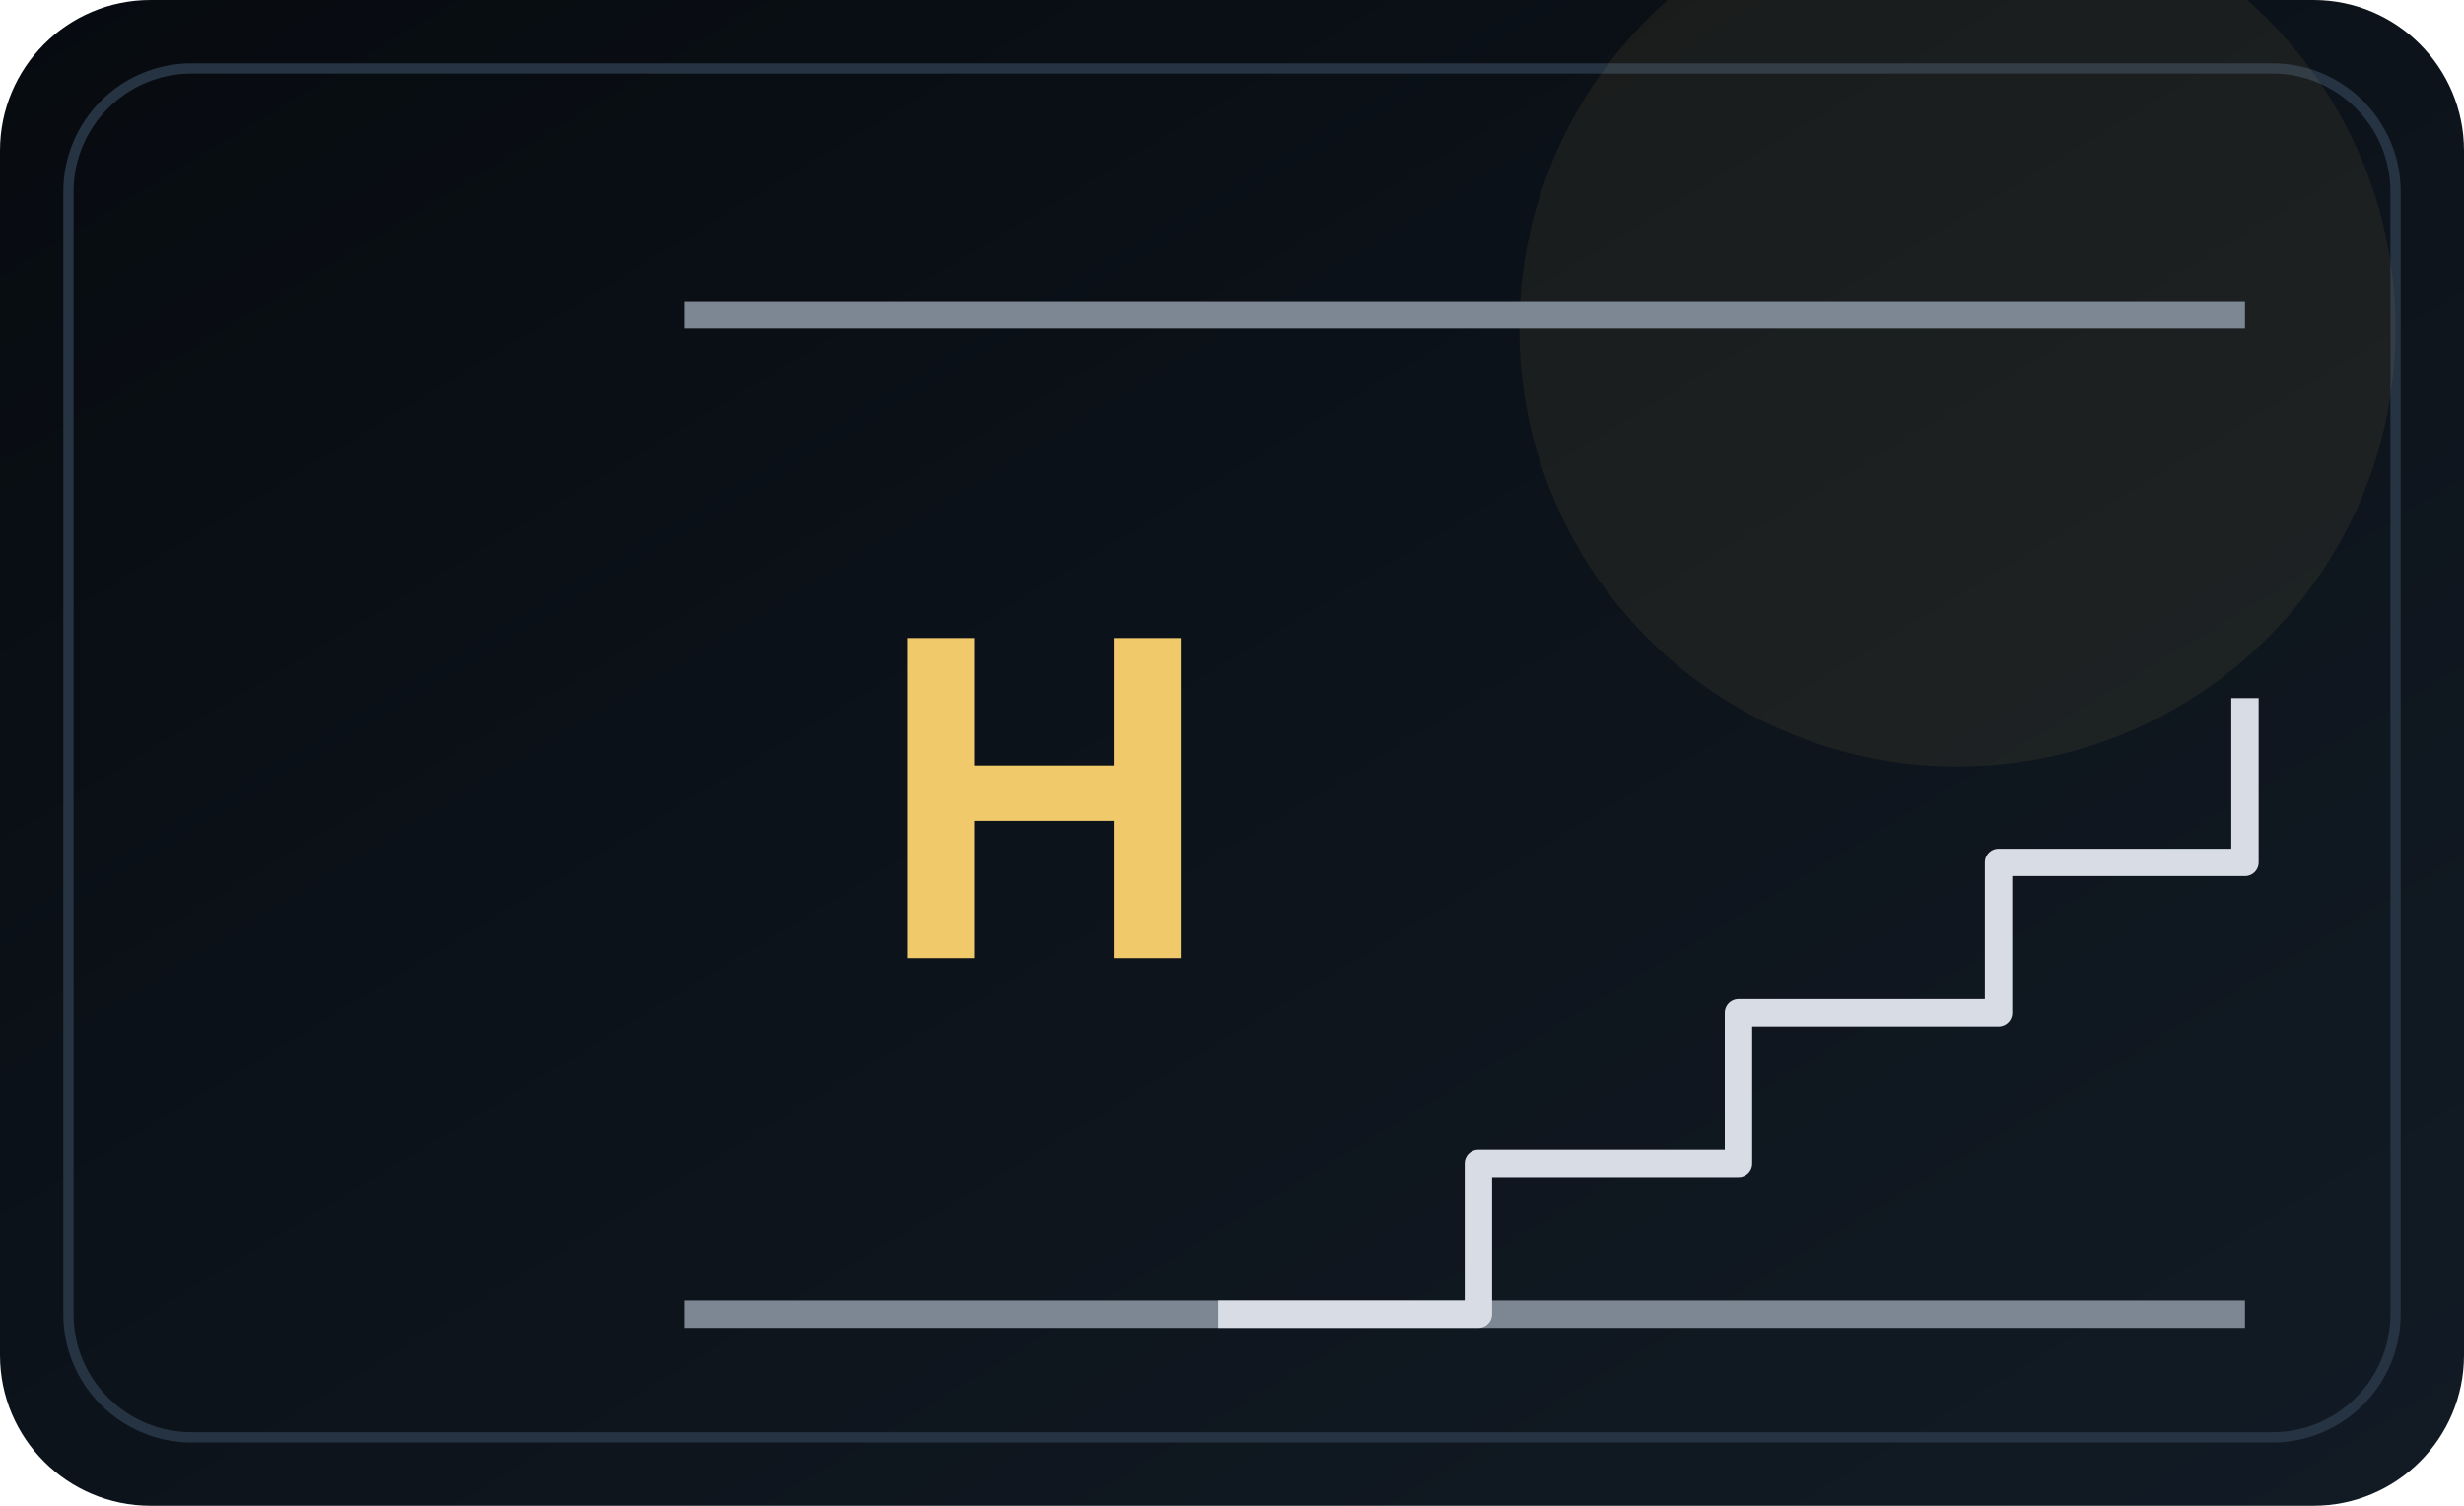
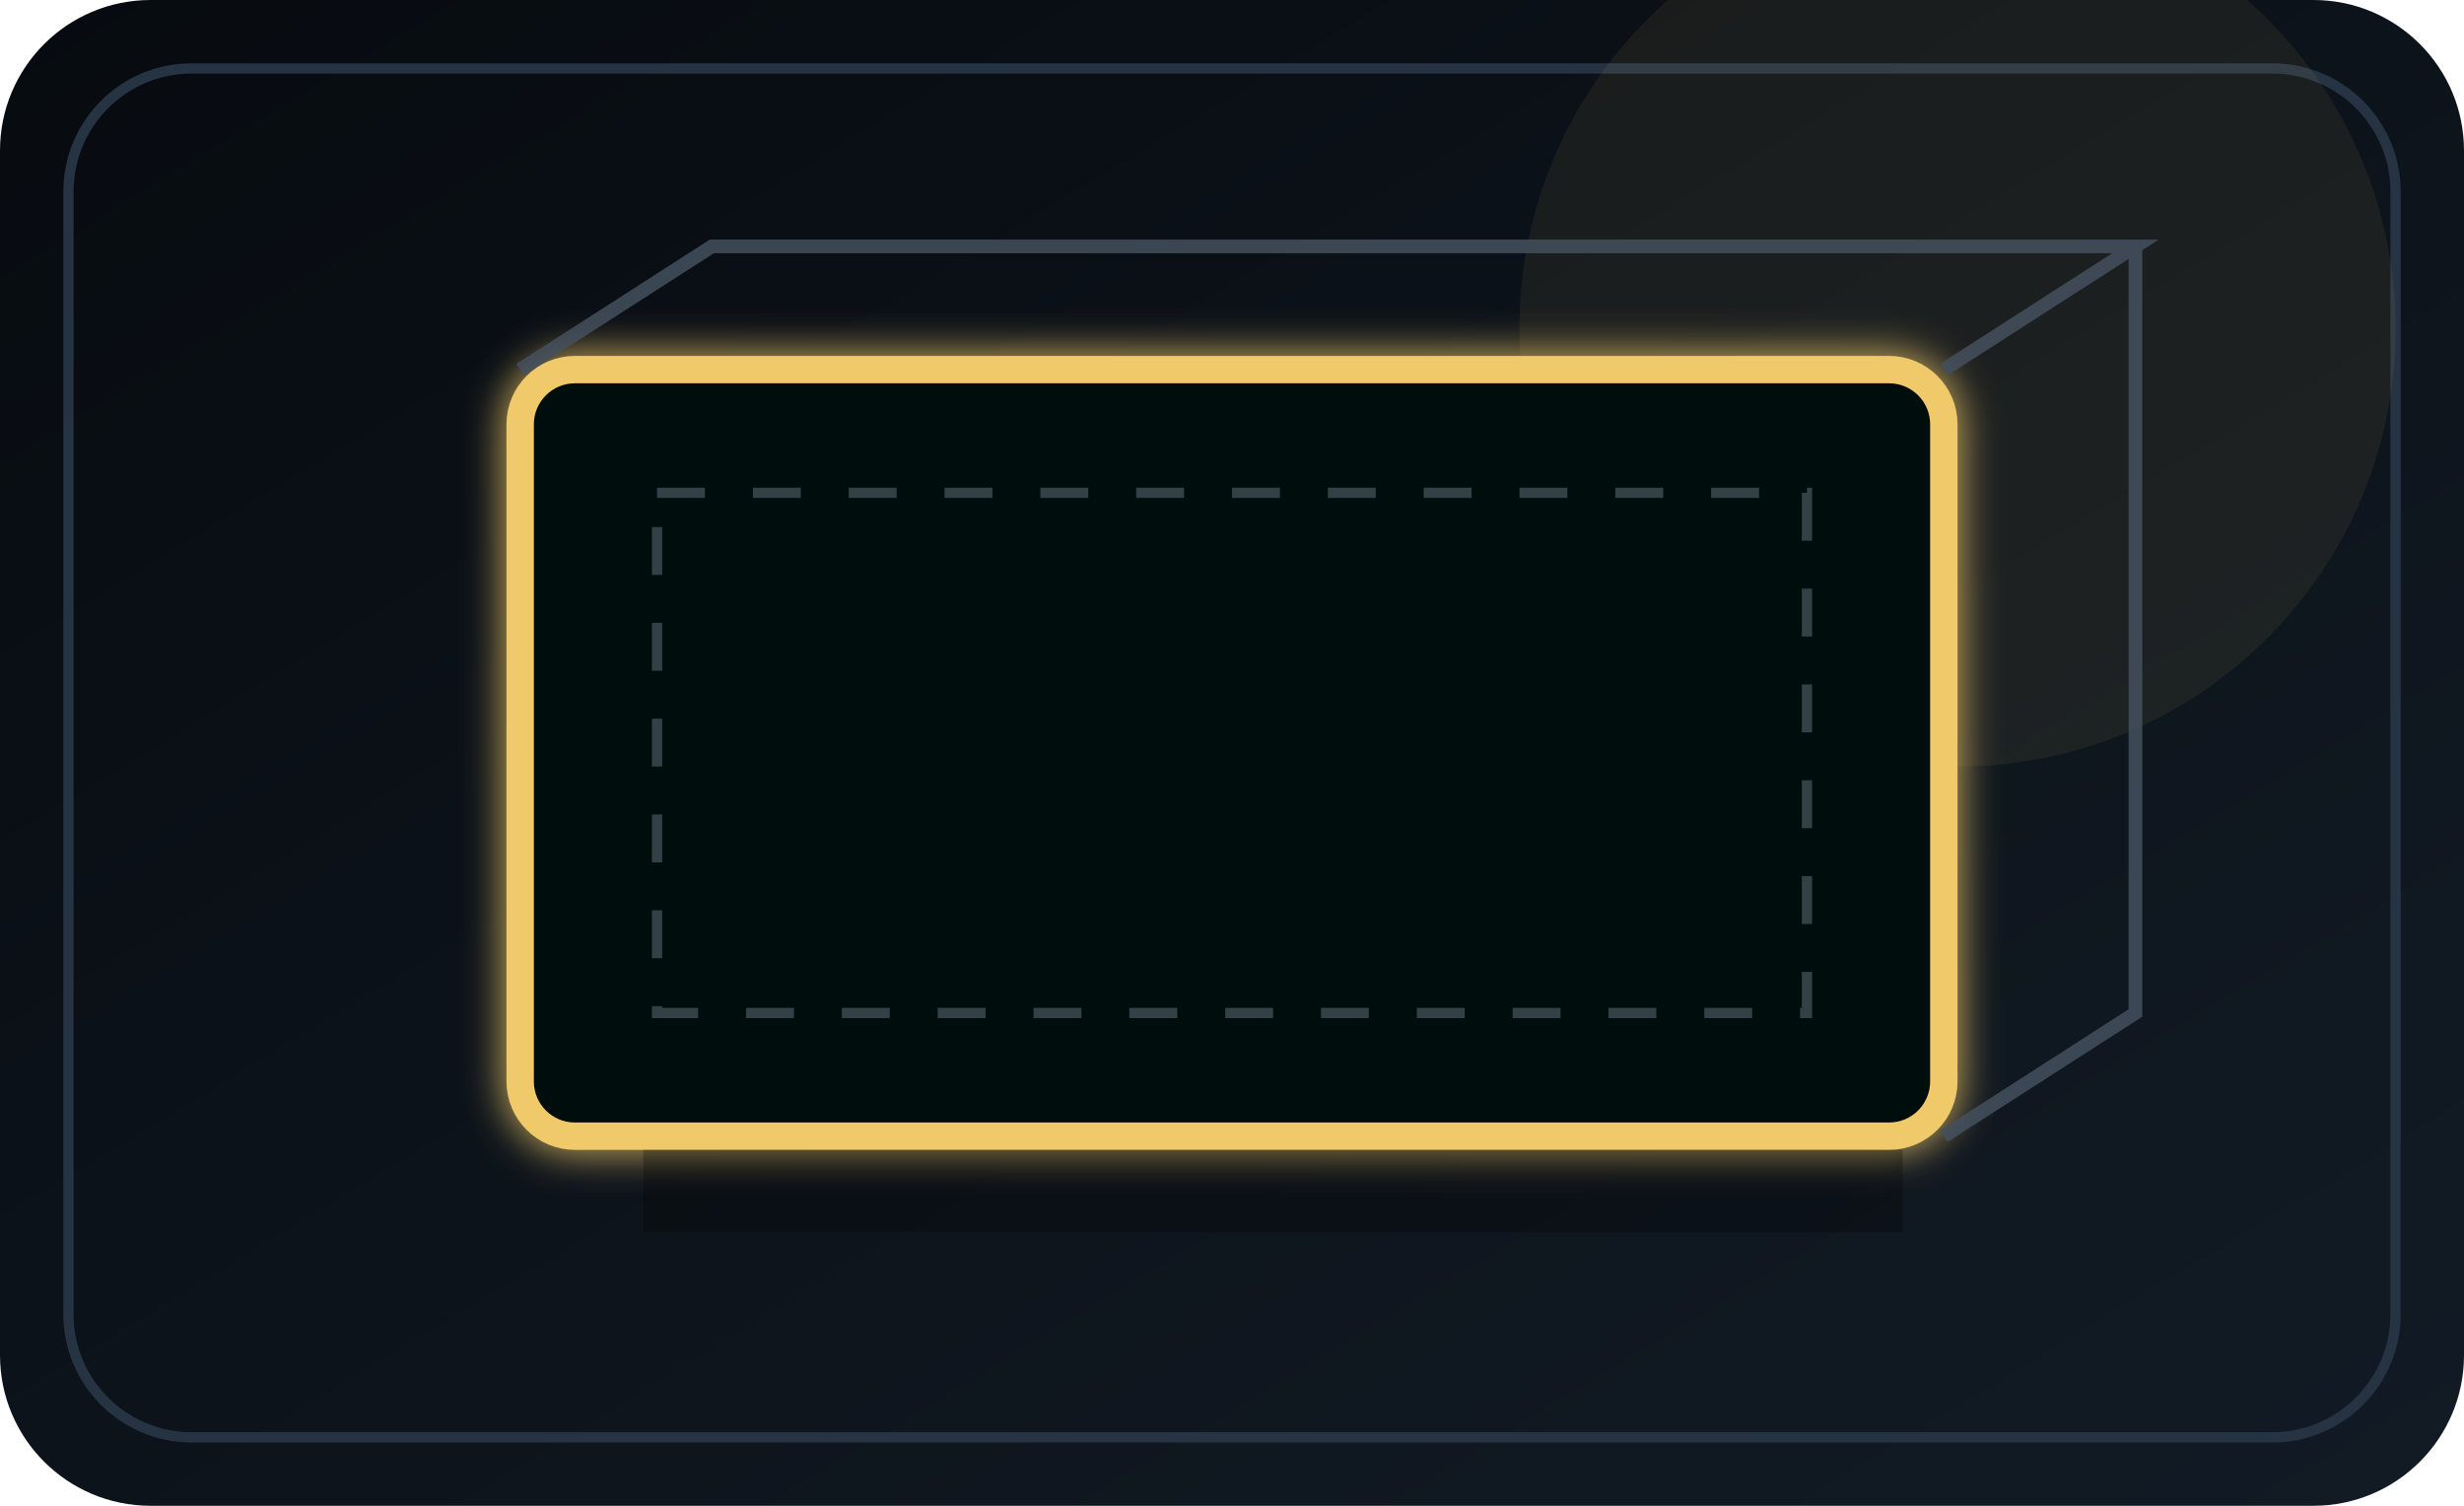
<svg xmlns="http://www.w3.org/2000/svg" width="360" height="220" viewBox="0 0 360 220" role="img">
  <defs>
    <linearGradient id="bg" x1="0" y1="0" x2="1" y2="1">
      <stop offset="0" stop-color="#070b10" />
      <stop offset="1" stop-color="#121b25" />
+     </linearGradient>
+     <linearGradient id="wood" x1="0" y1="0" x2="1" y2="1">
+       <stop offset="0" stop-color="#b9823f" />
+       <stop offset="1" stop-color="#4b260f" />
+     </linearGradient>
+     <linearGradient id="metal" x1="0" y1="0" x2="1" y2="1">
+       <stop offset="0" stop-color="#9aa4b1" />
+       <stop offset="1" stop-color="#2b3440" />
    </linearGradient>
    <filter id="glow" x="-40%" y="-40%" width="180%" height="180%">
      <feGaussianBlur stdDeviation="3" result="b" />
      <feMerge>
        <feMergeNode in="b" />
        <feMergeNode in="SourceGraphic" />
      </feMerge>
    </filter>
    <marker id="arrow" viewBox="0 0 10 10" refX="8.5" refY="5" markerWidth="7" markerHeight="7" orient="auto-start-reverse">
      <path d="M0 0L10 5L0 10Z" fill="#f0c96a" />
    </marker>
  </defs>
  <rect width="360" height="220" rx="22" fill="url(#bg)" />
  <rect x="10" y="10" width="340" height="200" rx="18" fill="none" stroke="#263342" stroke-width="1.5" />
  <circle cx="286" cy="48" r="64" fill="#f0c96a" opacity=".07" />
-   <g transform="translate(28 18)">
-     <line x1="72" y1="28" x2="300" y2="28" stroke="#7d8794" stroke-width="4" />
-     <line x1="72" y1="174" x2="300" y2="174" stroke="#7d8794" stroke-width="4" />
-     <path d="M150 174h38v-22h38v-22h38v-22h36V84" fill="none" stroke="#d8dde5" stroke-width="4" stroke-linejoin="round" />
-     <line x1="72" y1="34" x2="72" y2="168" stroke="#f0c96a" stroke-width="6" marker-end="url(#arrow)" marker-start="url(#arrow)" filter="url(#glow)" />
-     <text x="100" y="122" fill="#f0c96a" font-family="Arial, sans-serif" font-weight="800" font-size="68">H</text>
-   </g>
+   <rect x="76" y="54" width="208" height="112" rx="8" fill="#05080b" stroke="#f0c96a" stroke-width="4" filter="url(#glow)" />
+   <path d="M76 54 104 36h208l-28 18M284 166l28-18V36" fill="none" stroke="#44505e" stroke-width="2" opacity=".85" />
+   <path d="M96 72h168v76H96z" fill="none" stroke="#70808f" stroke-width="1.5" opacity=".45" stroke-dasharray="7 7" />
+   <path d="M94 174h184" stroke="#000" stroke-width="12" opacity=".25" />
</svg>
